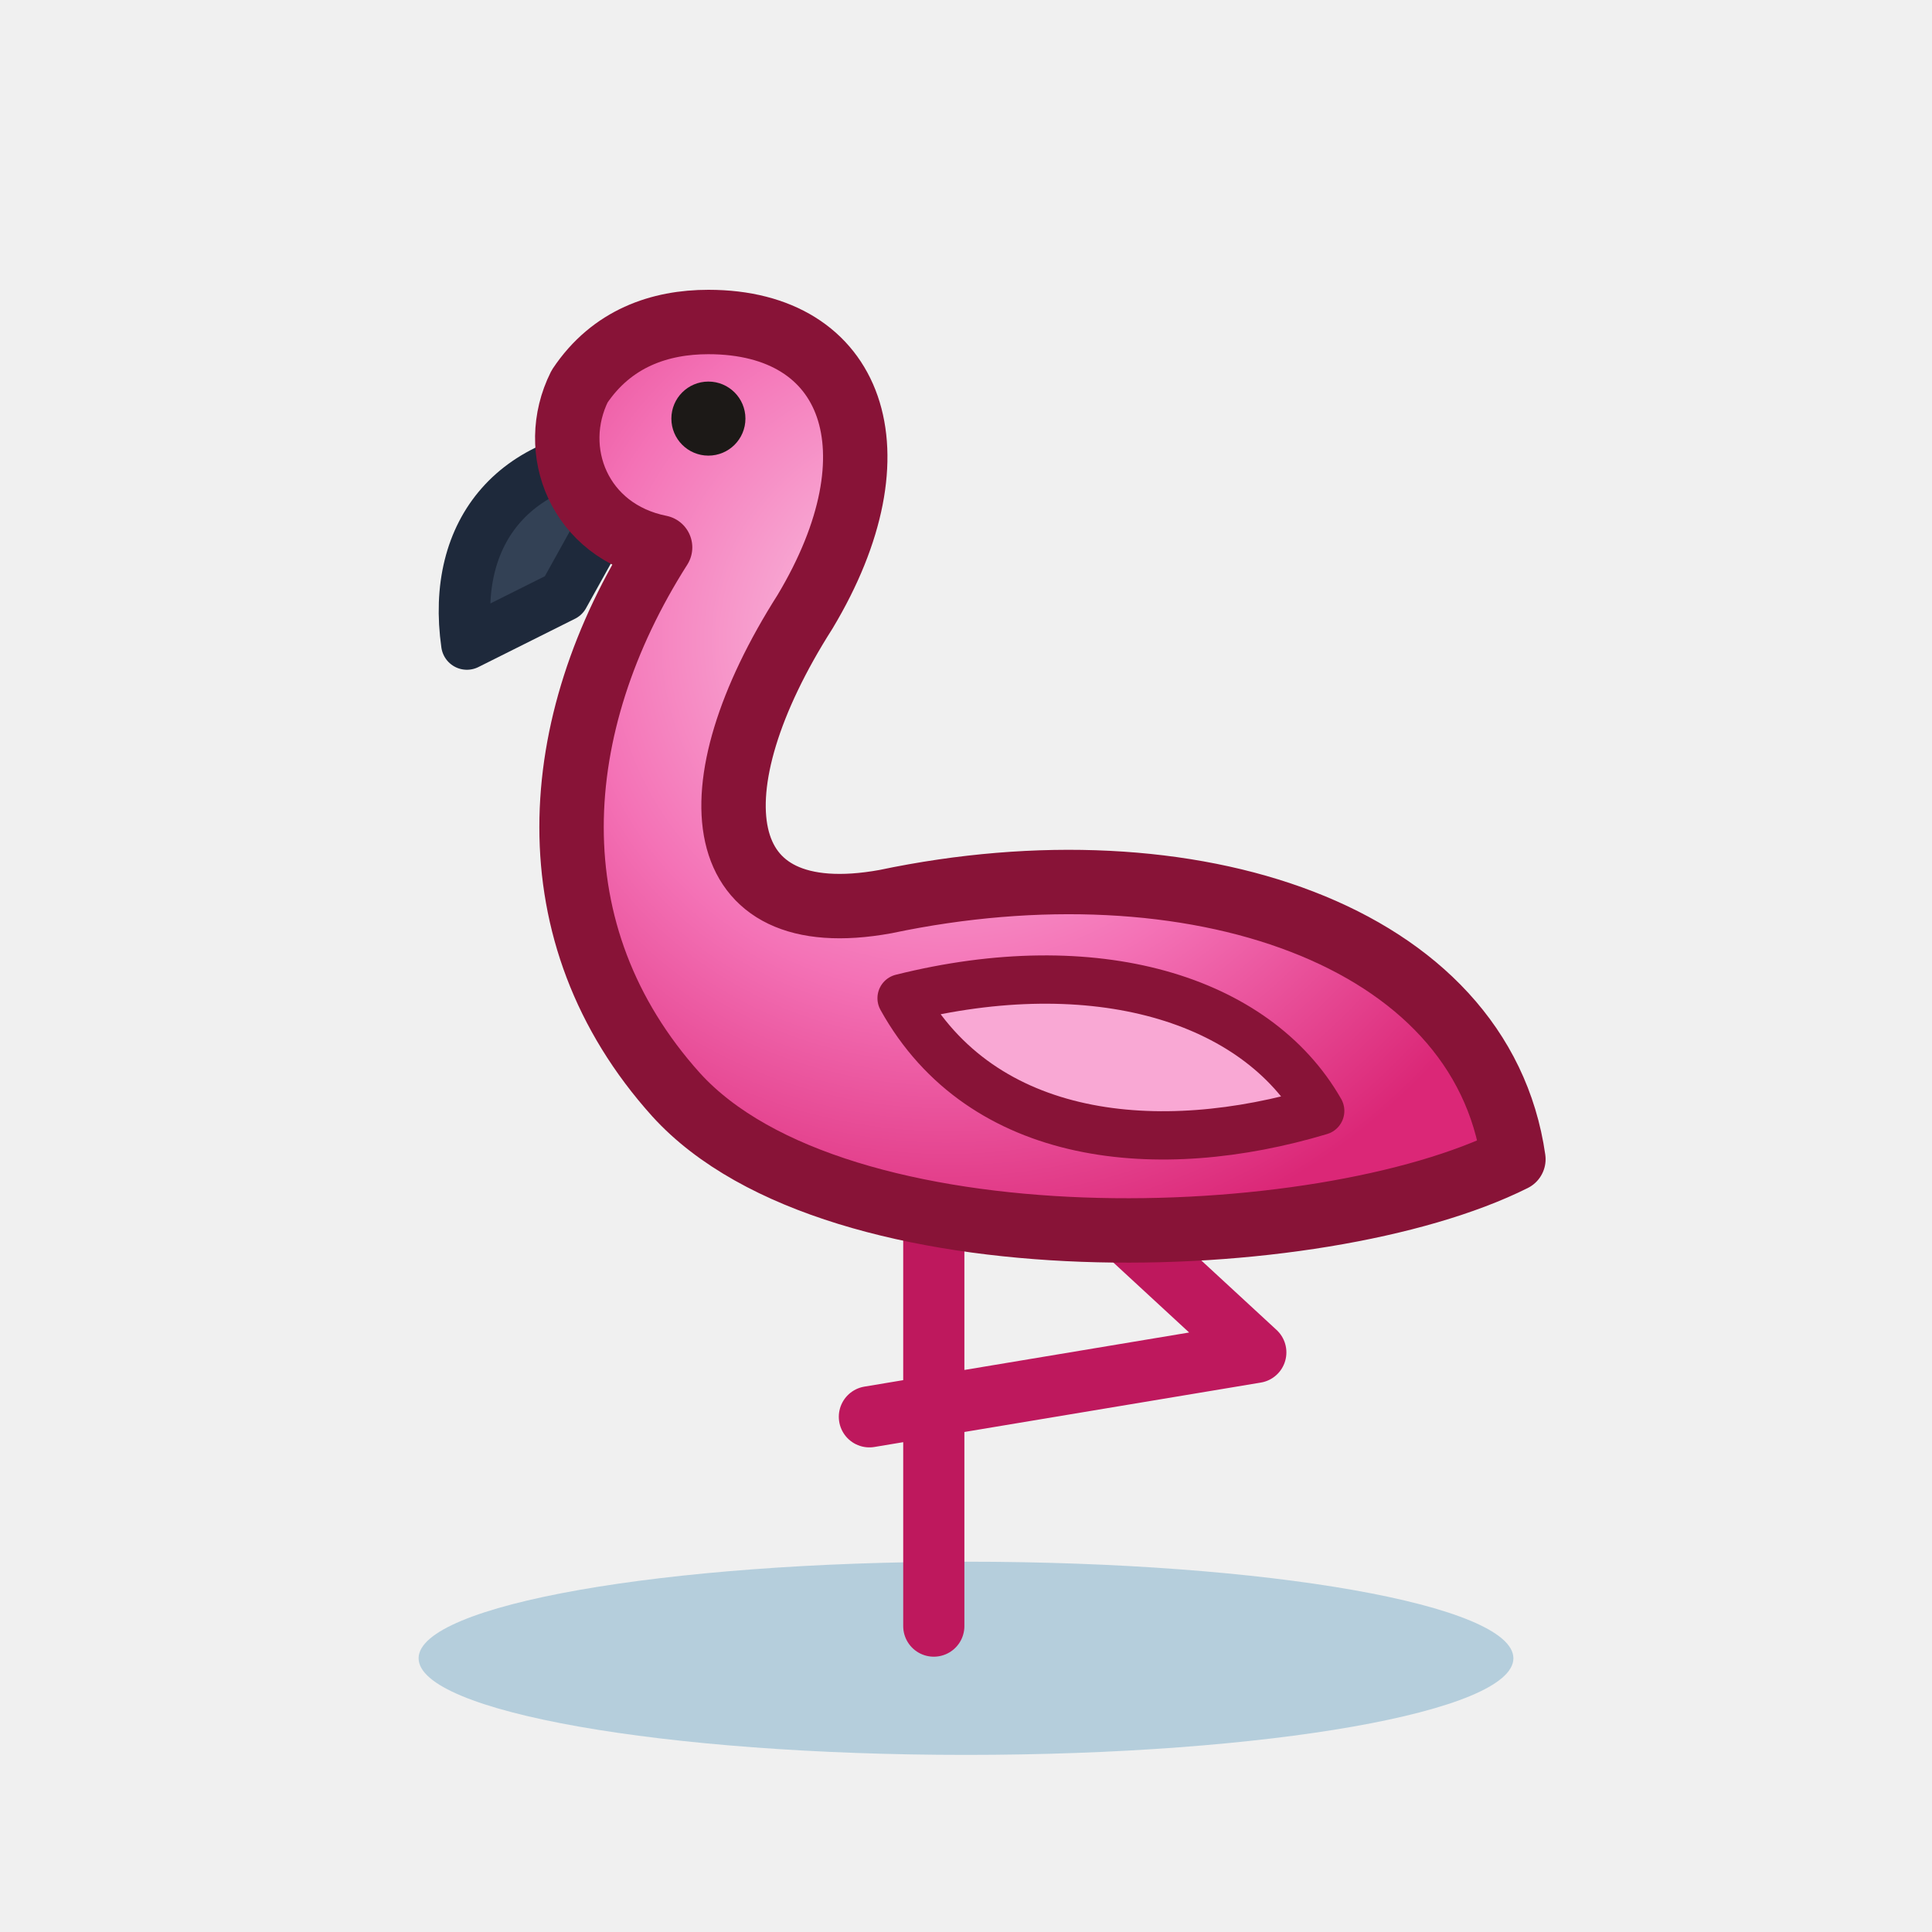
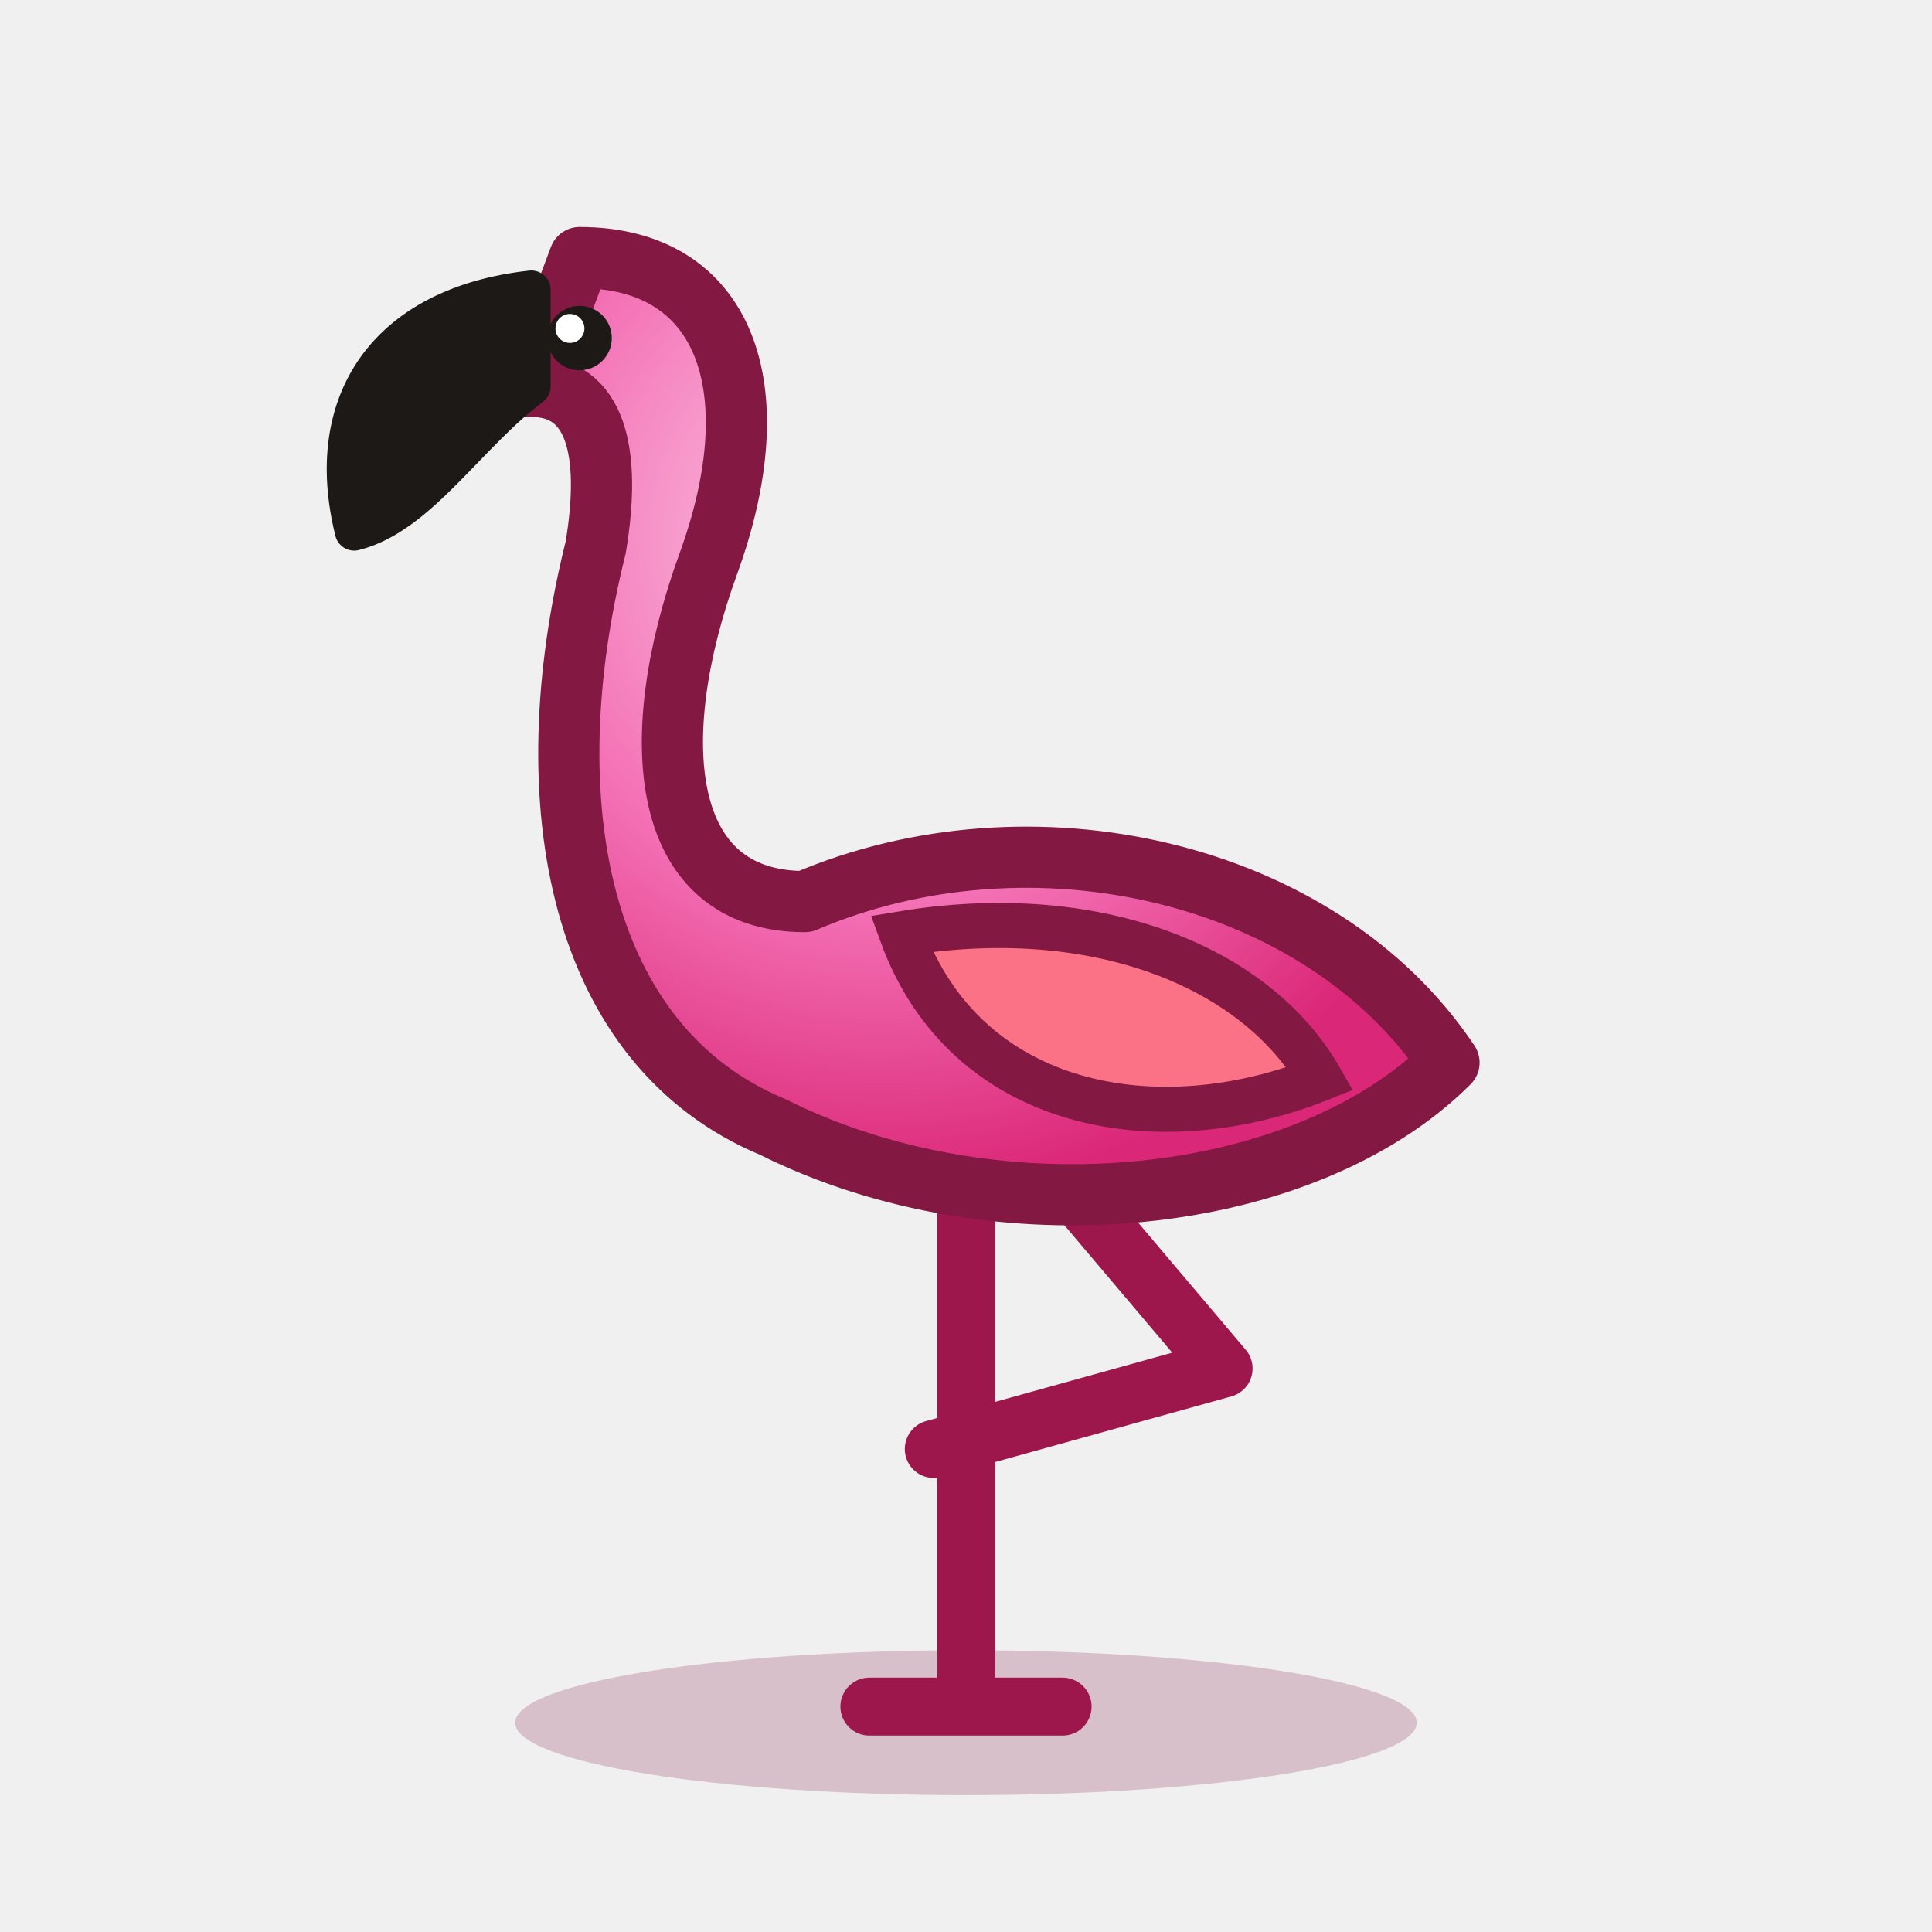
<svg xmlns="http://www.w3.org/2000/svg" fill="none" viewBox="0 0 120 120">
  <defs>
-     <radialGradient cx="40%" cy="35%" id="flPink" r="70%">
+     <radialGradient cx="38%" cy="30%" id="flmPink" r="70%">
      <stop offset="0%" stop-color="#fbcfe8" />
      <stop offset="55%" stop-color="#f472b6" />
      <stop offset="100%" stop-color="#db2777" />
    </radialGradient>
  </defs>
-   <ellipse cx="60" cy="103" fill="#0369a1" opacity="0.25" rx="34" ry="6" />
-   <path d="M58 72V101M65 72L78 84L54 88" stroke="#be185d" stroke-linecap="round" stroke-linejoin="round" stroke-width="3.8" />
-   <path d="M40 28C32 28 28 33 29 40L35 37Z" fill="#334155" stroke="#1e293b" stroke-linejoin="round" stroke-width="3.2" />
-   <path d="M44 20C53 20 56 28 50 38C43 49 44 58 55 56C74 52 92 58 94 72C82 78 52 79 42 68C33 58 34 45 41 34C36 33 34 28 36 24C38 21 41 20 44 20Z" fill="url(#flPink)" stroke="#881337" stroke-linejoin="round" stroke-width="4" />
-   <path d="M56 62C68 59 78 62 82 69C72 72 61 71 56 62Z" fill="#f9a8d4" stroke="#881337" stroke-linejoin="round" stroke-width="3" />
-   <circle cx="44" cy="26" fill="#1c1917" r="2.3" />
+   <ellipse cx="60" cy="107" fill="#831843" opacity="0.22" rx="28" ry="4.5" />
+   <path d="M60 72V106M54 106H66M65 72L76 85L58 90" fill="none" stroke="#9d174d" stroke-linecap="round" stroke-linejoin="round" stroke-width="3.6" />
+   <path d="M36 16C45 16 48 24 44 35C40 46 41 56 50 56C64 50 82 54 90 66C81 75 62 77 48 70C36 65 33 50 37 34C38 28 37 24 33 24Z" fill="url(#flmPink)" stroke="#831843" stroke-linejoin="round" stroke-width="3.8" />
+   <path d="M33 18C24 19 20 25 22 33C26 32 29 27 33 24Z" fill="#1c1917" stroke="#1c1917" stroke-linejoin="round" stroke-width="2.4" />
+   <path d="M56 58C68 56 78 60 82 67C72 71 60 69 56 58Z" fill="#fb7185" stroke="#831843" stroke-width="2.8" />
+   <circle cx="36" cy="21" fill="#1c1917" r="2" />
+   <circle cx="35.4" cy="20.4" fill="#ffffff" r="0.9" />
</svg>
